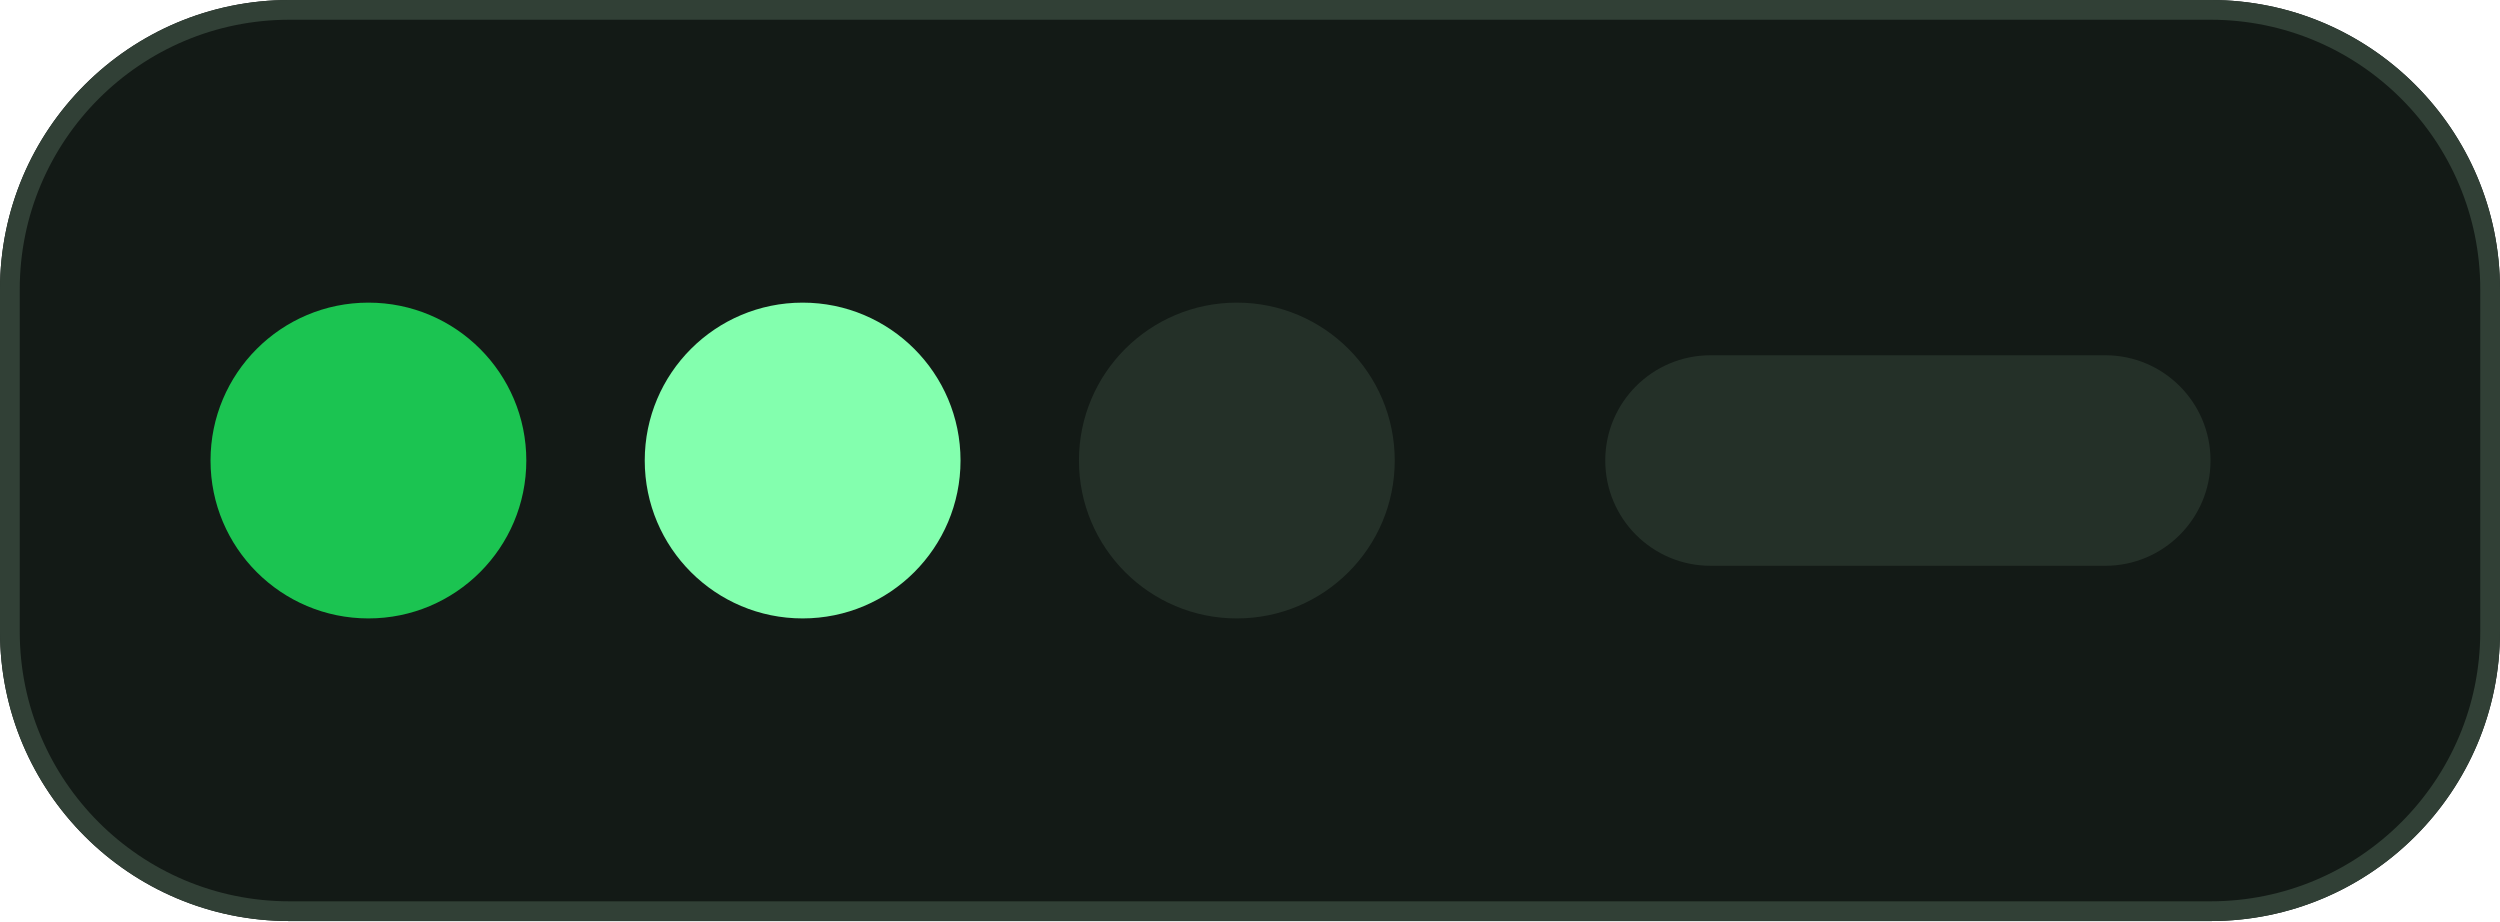
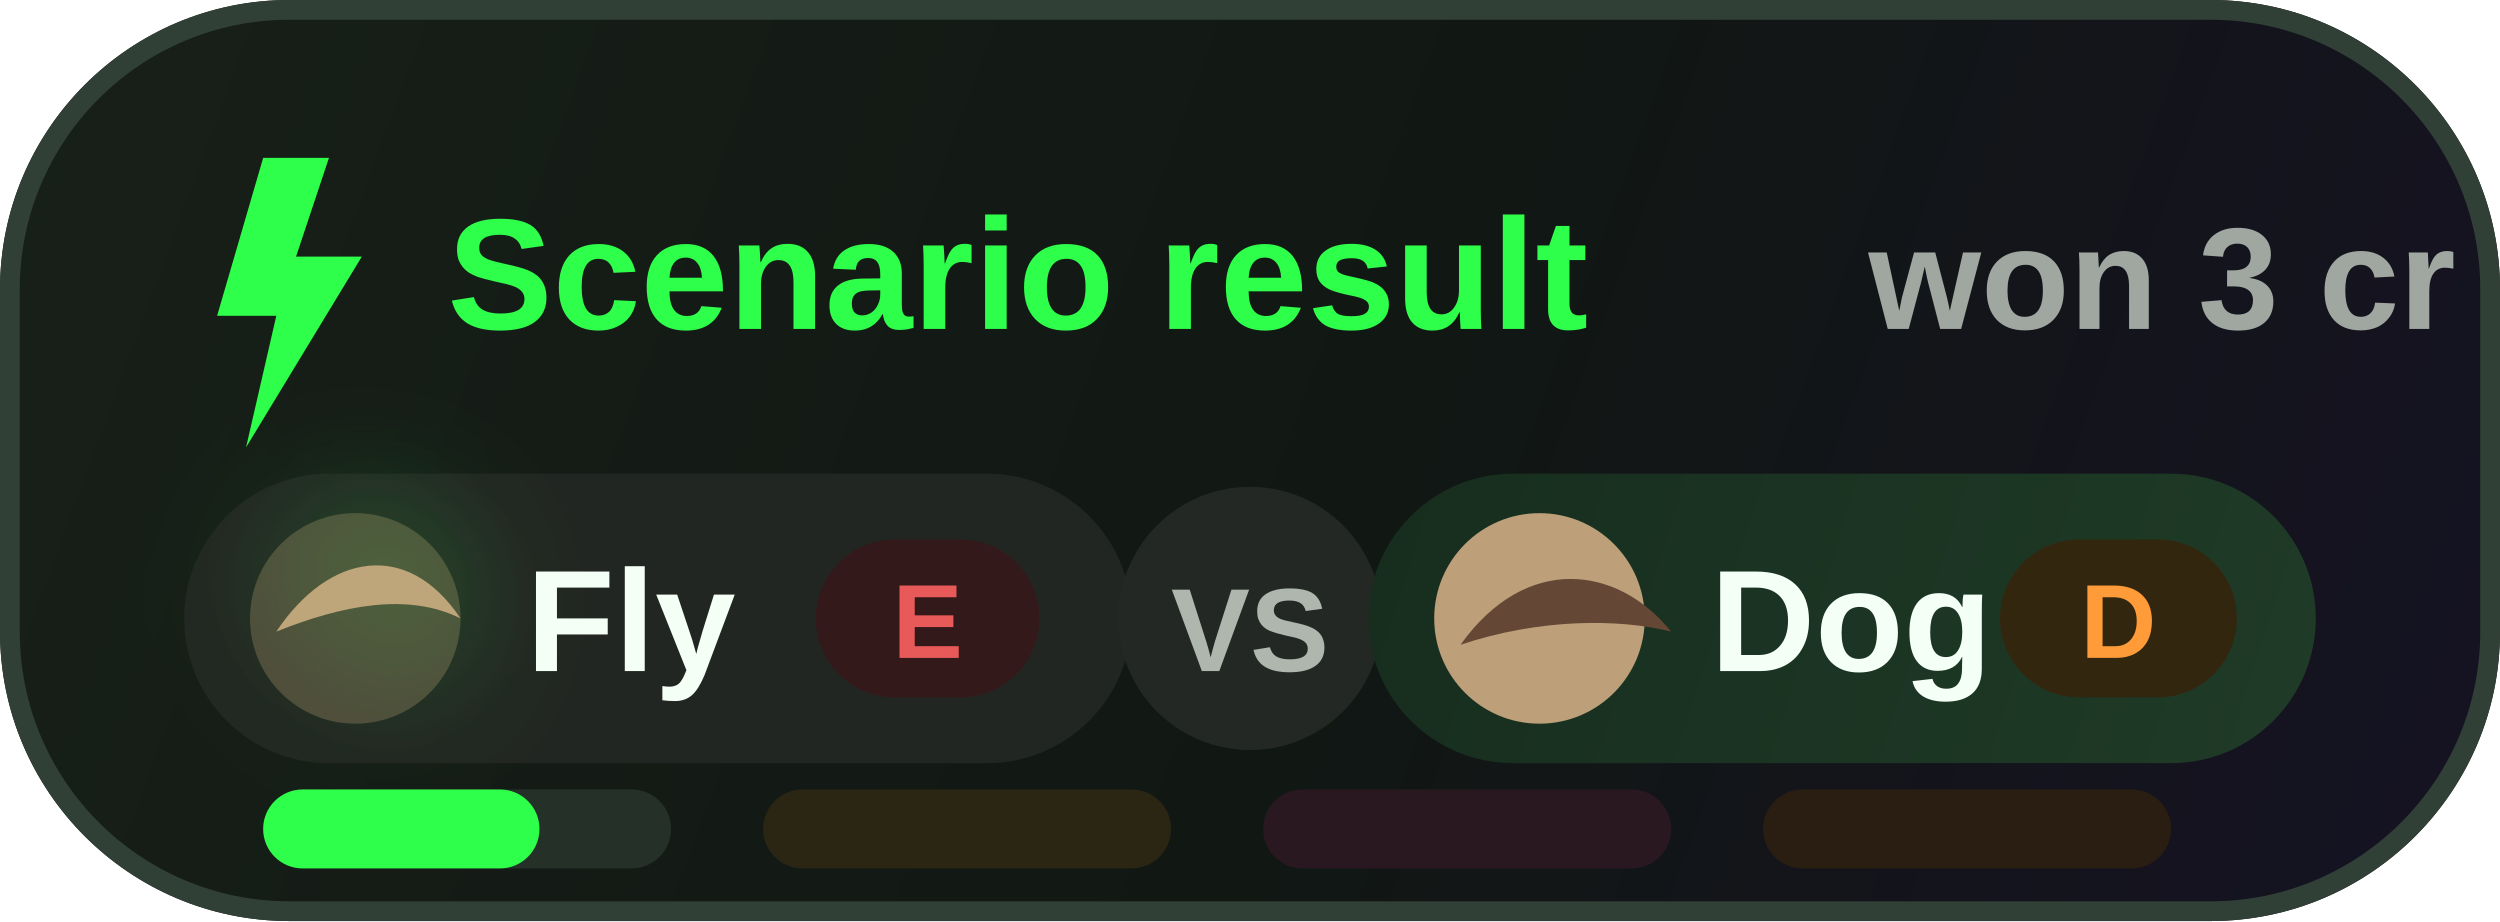
<svg xmlns="http://www.w3.org/2000/svg" width="190" height="70" viewBox="0 0 190 70" fill="none">
-   <rect width="190" height="70" rx="22" fill="#131A16" />
+   <defs>
+     <linearGradient id="cardBg" x1="0" y1="0" x2="190" y2="70" gradientUnits="userSpaceOnUse">
+       <stop stop-color="#182019" />
+       <stop offset="0.55" stop-color="#111713" />
+       <stop offset="1" stop-color="#151223" />
+     </linearGradient>
+     <linearGradient id="winnerBg" x1="96" y1="34" x2="172" y2="58" gradientUnits="userSpaceOnUse">
+       <stop stop-color="#162C1D" />
+       <stop offset="1" stop-color="#1F3A27" />
+     </linearGradient>
+     <radialGradient id="avatarGlow" cx="0" cy="0" r="1" gradientUnits="userSpaceOnUse" gradientTransform="translate(35 36) rotate(90) scale(24)">
+       <stop stop-color="#35F24C" stop-opacity="0.75" />
+       <stop offset="1" stop-color="#35F24C" stop-opacity="0" />
+     </radialGradient>
+     <filter id="softGlow" x="-80%" y="-80%" width="260%" height="260%">
+       <feGaussianBlur stdDeviation="4" />
+     </filter>
+   </defs>
+   <rect width="190" height="70" rx="22" fill="url(#cardBg)" />
  <rect x="0.75" y="0.75" width="188.5" height="68.5" rx="21.25" stroke="#314036" stroke-width="1.5" />
-   <circle cx="28" cy="35" r="12" fill="#1BC451" />
-   <circle cx="61" cy="35" r="12" fill="#83FFAE" />
-   <circle cx="94" cy="35" r="12" fill="#243028" />
-   <rect x="122" y="27" width="46" height="16" rx="8" fill="#243028" />
+   <path d="M20 12L16.5 24H21L18.7 34L27.5 19.5H22.5L25 12H20Z" fill="#2EFF4A" />
+   <text x="34" y="25" fill="#2EFF4A" font-family="Arial, sans-serif" font-size="12" font-weight="800">Scenario result</text>
+   <text x="142" y="25" fill="#9FA7A0" font-family="Arial, sans-serif" font-size="11" font-weight="700">won 3 cr</text>
+   <rect x="14" y="36" width="72" height="22" rx="11" fill="#222622" />
+   <circle cx="27" cy="47" r="8" fill="#50493A" />
+   <circle cx="27" cy="47" r="10" fill="url(#avatarGlow)" opacity="0.35" filter="url(#softGlow)" />
+   <path d="M21 48C25 42 31 41 35 47C31 45 26 46 21 48Z" fill="#BFA57A" />
+   <text x="40" y="51" fill="#F4FFF5" font-family="Arial, sans-serif" font-size="11" font-weight="800">Fly</text>
+   <rect x="62" y="41" width="17" height="12" rx="6" fill="#331919" />
+   <text x="70.5" y="50" text-anchor="middle" fill="#E85A5A" font-family="Arial, sans-serif" font-size="8" font-weight="800">E</text>
+   <circle cx="95" cy="47" r="10" fill="#242824" />
+   <text x="95" y="51" text-anchor="middle" fill="#AEB6AE" font-family="Arial, sans-serif" font-size="9" font-weight="800">VS</text>
+   <rect x="104" y="36" width="72" height="22" rx="11" fill="url(#winnerBg)" />
+   <circle cx="117" cy="47" r="8" fill="#BDA07A" />
+   <path d="M111 49C116 42 123 43 127 48C123 47 117 47 111 49Z" fill="#654735" />
+   <text x="130" y="51" fill="#F4FFF5" font-family="Arial, sans-serif" font-size="11" font-weight="800">Dog</text>
+   <rect x="152" y="41" width="18" height="12" rx="6" fill="#33260F" />
+   <text x="161" y="50" text-anchor="middle" fill="#FF9B38" font-family="Arial, sans-serif" font-size="8" font-weight="800">D</text>
+   <rect x="20" y="60" width="31" height="6" rx="3" fill="#243028" />
+   <rect x="20" y="60" width="21" height="6" rx="3" fill="#2EFF4A" />
+   <rect x="58" y="60" width="31" height="6" rx="3" fill="#2B2613" />
+   <rect x="96" y="60" width="31" height="6" rx="3" fill="#2A1820" />
+   <rect x="134" y="60" width="31" height="6" rx="3" fill="#2A1E12" />
</svg>
